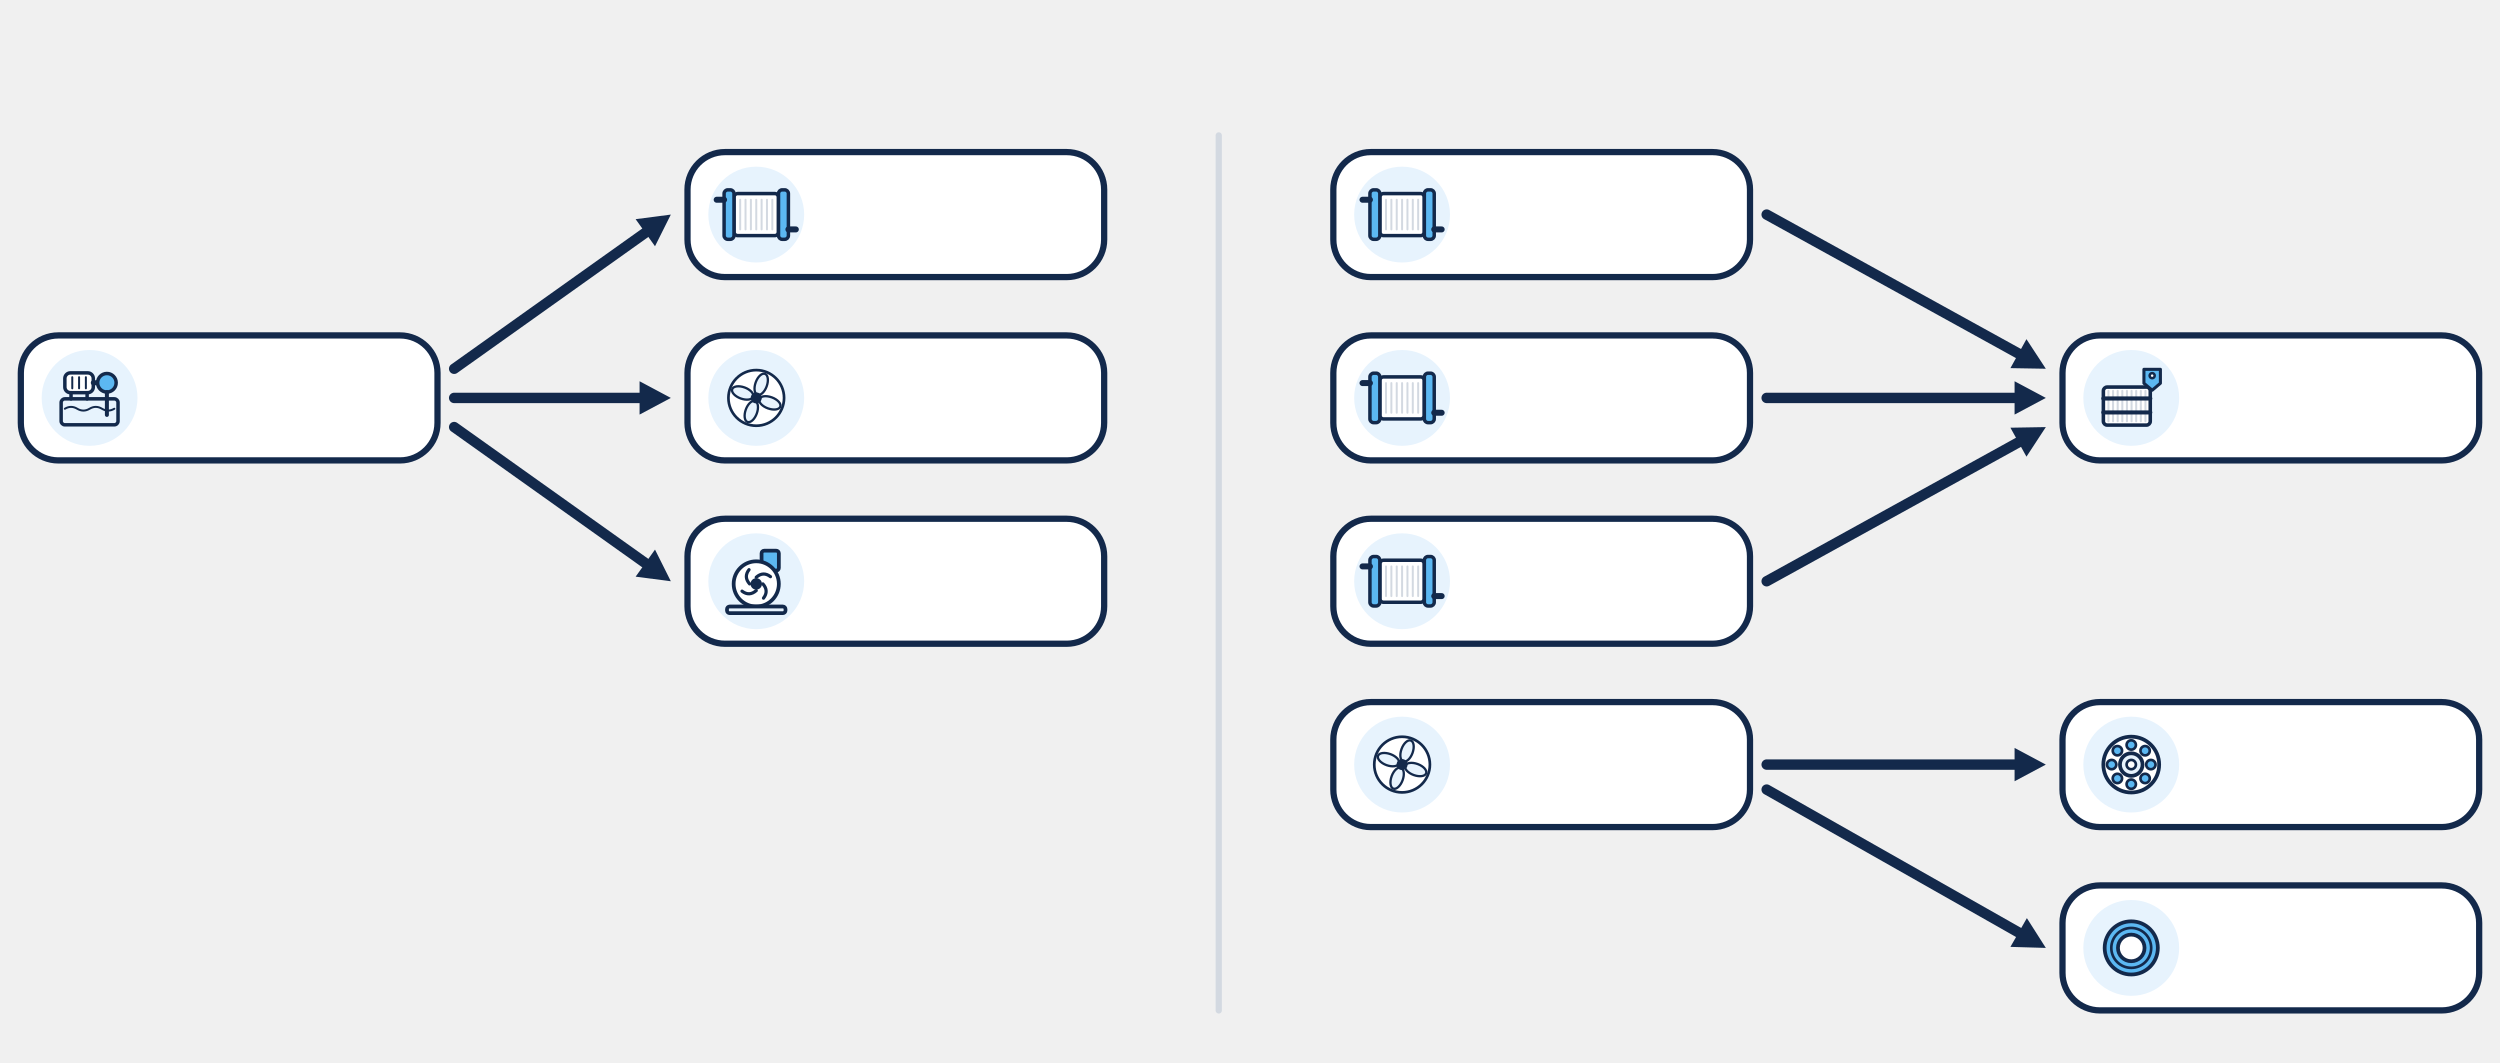
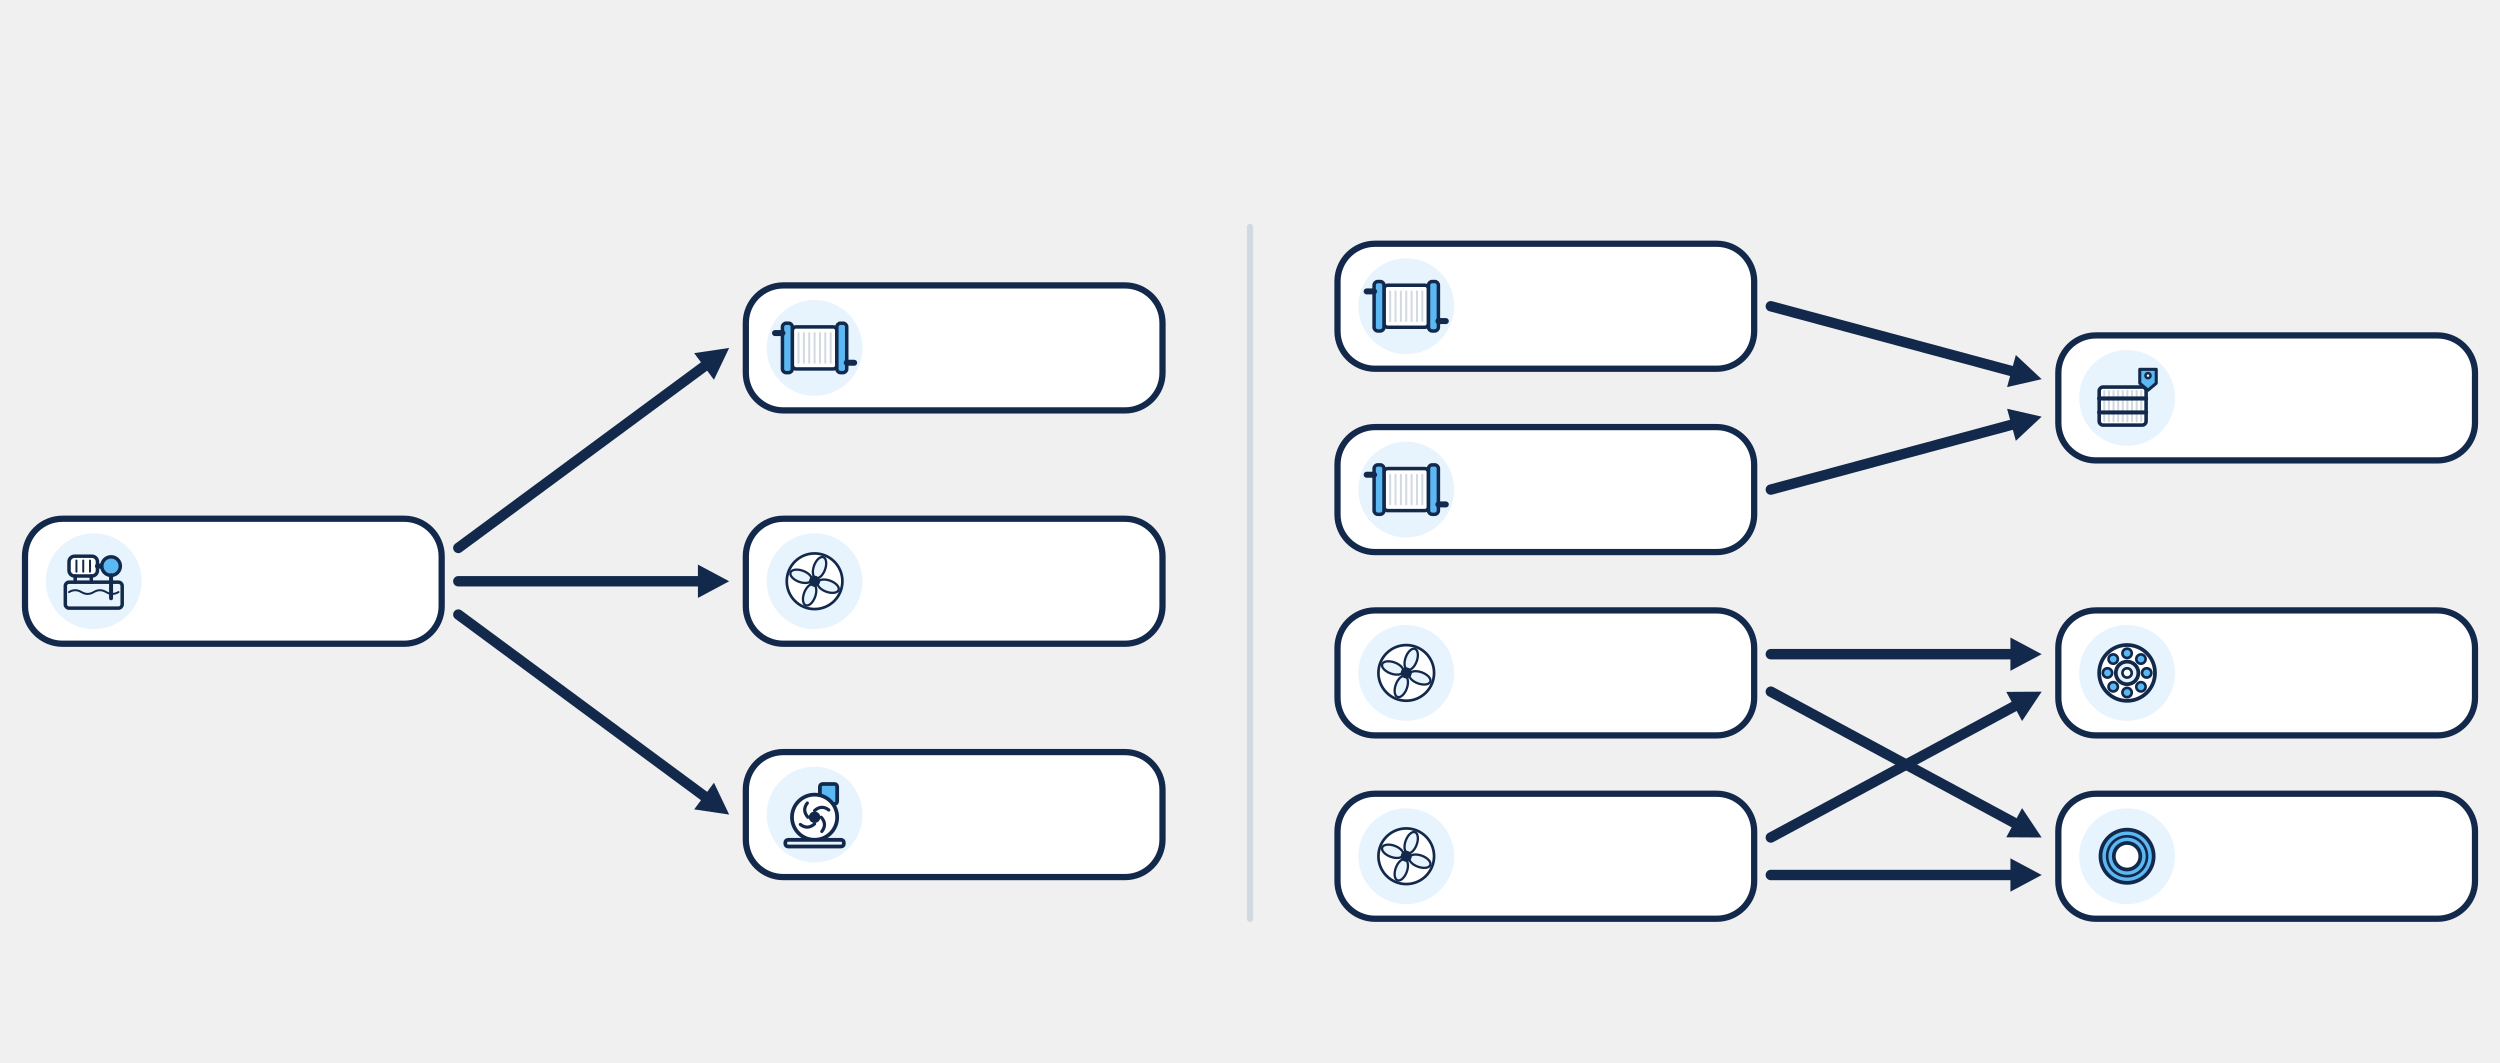
<svg xmlns="http://www.w3.org/2000/svg" viewBox="0 0 1200 510" width="1200" height="510">
-   <g transform="translate(0 25)">
-     <line x1="585.0" y1="40" x2="585.0" y2="460.0" stroke="#D3D9E1" stroke-width="3" fill="none" stroke-linecap="round" stroke-linejoin="round" />
-     <rect x="10.0" y="136.0" width="200" height="60" rx="18" ry="18" fill="#FFFFFF" stroke="#13294B" stroke-width="3" stroke-linecap="round" stroke-linejoin="round" />
-     <circle cx="43.0" cy="166" r="23.0" fill="#E7F3FD" stroke="none" stroke-width="0" stroke-linecap="round" stroke-linejoin="round" />
-     <g transform="translate(43.0 165.2581) scale(0.2967742)">
+   <g transform="translate(0 69)">
+     <line x1="600" y1="40" x2="600" y2="372.0" stroke="#D3D9E1" stroke-width="3" fill="none" stroke-linecap="round" stroke-linejoin="round" />
+     <rect x="12.0" y="180.0" width="200" height="60" rx="18" ry="18" fill="#FFFFFF" stroke="#13294B" stroke-width="3" stroke-linecap="round" stroke-linejoin="round" />
+     <circle cx="45.0" cy="210.0" r="23.0" fill="#E7F3FD" stroke="none" stroke-width="0" stroke-linecap="round" stroke-linejoin="round" />
+     <g transform="translate(45.0 209.2581) scale(0.2967742)">
      <rect x="-46" y="4" width="92" height="42" rx="6" ry="6" fill="#E7F3FD" stroke="#13294B" stroke-width="5.65" stroke-linecap="round" stroke-linejoin="round" />
      <path d="M -40,20 q 10,-6 20,0 t 20,0 t 20,0 t 20,0" stroke="#13294B" stroke-width="3.23" fill="none" stroke-linecap="round" stroke-linejoin="round" />
      <rect x="-40" y="-38" width="46" height="32" rx="9" ry="9" fill="#FFFFFF" stroke="#13294B" stroke-width="5.65" stroke-linecap="round" stroke-linejoin="round" />
      <line x1="-28" y1="-31" x2="-28" y2="-13" stroke="#13294B" stroke-width="3.23" fill="none" stroke-linecap="round" stroke-linejoin="round" />
      <line x1="-17" y1="-31" x2="-17" y2="-13" stroke="#13294B" stroke-width="3.23" fill="none" stroke-linecap="round" stroke-linejoin="round" />
      <line x1="-6" y1="-31" x2="-6" y2="-13" stroke="#13294B" stroke-width="3.23" fill="none" stroke-linecap="round" stroke-linejoin="round" />
      <line x1="6" y1="-22" x2="14" y2="-22" stroke="#13294B" stroke-width="8.07" fill="none" stroke-linecap="round" stroke-linejoin="round" />
      <circle cx="28" cy="-22" r="15" fill="#5CB8F2" stroke="#13294B" stroke-width="5.65" stroke-linecap="round" stroke-linejoin="round" />
      <line x1="28" y1="-7" x2="28" y2="30" stroke="#13294B" stroke-width="6.46" fill="none" stroke-linecap="round" stroke-linejoin="round" />
      <line x1="-30" y1="-6" x2="-30" y2="4" stroke="#13294B" stroke-width="5.65" fill="none" stroke-linecap="round" stroke-linejoin="round" />
      <line x1="-4" y1="-6" x2="-4" y2="4" stroke="#13294B" stroke-width="5.65" fill="none" stroke-linecap="round" stroke-linejoin="round" />
    </g>
-     <rect x="330.0" y="48.0" width="200" height="60" rx="18" ry="18" fill="#FFFFFF" stroke="#13294B" stroke-width="3" stroke-linecap="round" stroke-linejoin="round" />
-     <circle cx="363.0" cy="78" r="23.0" fill="#E7F3FD" stroke="none" stroke-width="0" stroke-linecap="round" stroke-linejoin="round" />
-     <g transform="translate(363.0 78) scale(0.2967742)">
+     <rect x="358.0" y="68.0" width="200" height="60" rx="18" ry="18" fill="#FFFFFF" stroke="#13294B" stroke-width="3" stroke-linecap="round" stroke-linejoin="round" />
+     <circle cx="391.0" cy="98.0" r="23.0" fill="#E7F3FD" stroke="none" stroke-width="0" stroke-linecap="round" stroke-linejoin="round" />
+     <g transform="translate(391.0 98.0) scale(0.2967742)">
      <rect x="-36" y="-34" width="72" height="68" rx="6" ry="6" fill="#FFFFFF" stroke="#13294B" stroke-width="5.65" stroke-linecap="round" stroke-linejoin="round" />
      <line x1="-26.0" y1="-24" x2="-26.0" y2="24" stroke="#D3D9E1" stroke-width="3.23" fill="none" stroke-linecap="round" stroke-linejoin="round" />
      <line x1="-17.333" y1="-24" x2="-17.333" y2="24" stroke="#D3D9E1" stroke-width="3.23" fill="none" stroke-linecap="round" stroke-linejoin="round" />
      <line x1="-8.667" y1="-24" x2="-8.667" y2="24" stroke="#D3D9E1" stroke-width="3.23" fill="none" stroke-linecap="round" stroke-linejoin="round" />
      <line x1="0.0" y1="-24" x2="0.0" y2="24" stroke="#D3D9E1" stroke-width="3.23" fill="none" stroke-linecap="round" stroke-linejoin="round" />
      <line x1="8.667" y1="-24" x2="8.667" y2="24" stroke="#D3D9E1" stroke-width="3.23" fill="none" stroke-linecap="round" stroke-linejoin="round" />
      <line x1="17.333" y1="-24" x2="17.333" y2="24" stroke="#D3D9E1" stroke-width="3.23" fill="none" stroke-linecap="round" stroke-linejoin="round" />
      <line x1="26.0" y1="-24" x2="26.0" y2="24" stroke="#D3D9E1" stroke-width="3.23" fill="none" stroke-linecap="round" stroke-linejoin="round" />
      <rect x="-52" y="-40" width="16" height="80" rx="6" ry="6" fill="#5CB8F2" stroke="#13294B" stroke-width="5.65" stroke-linecap="round" stroke-linejoin="round" />
      <rect x="36" y="-40" width="16" height="80" rx="6" ry="6" fill="#5CB8F2" stroke="#13294B" stroke-width="5.65" stroke-linecap="round" stroke-linejoin="round" />
      <line x1="-52" y1="-24" x2="-64" y2="-24" stroke="#13294B" stroke-width="9.69" fill="none" stroke-linecap="round" stroke-linejoin="round" />
      <line x1="52" y1="24" x2="64" y2="24" stroke="#13294B" stroke-width="9.69" fill="none" stroke-linecap="round" stroke-linejoin="round" />
    </g>
-     <path d="M 218.0,152.0 L 312.3,84.9" stroke="#13294B" stroke-width="5" fill="none" stroke-linecap="round" stroke-linejoin="round" />
-     <polygon points="322.0,78.0 314.4,93.2 305.1,80.2" fill="#13294B" stroke="none" stroke-width="0" stroke-linecap="round" stroke-linejoin="round" />
-     <rect x="330.0" y="136.0" width="200" height="60" rx="18" ry="18" fill="#FFFFFF" stroke="#13294B" stroke-width="3" stroke-linecap="round" stroke-linejoin="round" />
-     <circle cx="363.0" cy="166" r="23.0" fill="#E7F3FD" stroke="none" stroke-width="0" stroke-linecap="round" stroke-linejoin="round" />
-     <g transform="translate(363.0 166) scale(0.3709677)">
+     <path d="M 220.0,194.0 L 340.4,105.1" stroke="#13294B" stroke-width="5" fill="none" stroke-linecap="round" stroke-linejoin="round" />
+     <polygon points="350.0,98.0 342.7,113.3 333.2,100.5" fill="#13294B" stroke="none" stroke-width="0" stroke-linecap="round" stroke-linejoin="round" />
+     <rect x="358.0" y="180.0" width="200" height="60" rx="18" ry="18" fill="#FFFFFF" stroke="#13294B" stroke-width="3" stroke-linecap="round" stroke-linejoin="round" />
+     <circle cx="391.0" cy="210.0" r="23.0" fill="#E7F3FD" stroke="none" stroke-width="0" stroke-linecap="round" stroke-linejoin="round" />
+     <g transform="translate(391.0 210.0) scale(0.3709677)">
      <circle cx="0" cy="0" r="36" fill="#FFFFFF" stroke="#13294B" stroke-width="3.50" stroke-linecap="round" stroke-linejoin="round" />
      <ellipse cx="0" cy="-18.72" rx="7.56" ry="14.4" fill="#E7F3FD" stroke="#13294B" stroke-width="3.00" transform="rotate(20.0 0 0)" stroke-linecap="round" stroke-linejoin="round" />
      <ellipse cx="0" cy="-18.72" rx="7.56" ry="14.4" fill="#E7F3FD" stroke="#13294B" stroke-width="3.00" transform="rotate(110.0 0 0)" stroke-linecap="round" stroke-linejoin="round" />
      <ellipse cx="0" cy="-18.72" rx="7.56" ry="14.4" fill="#E7F3FD" stroke="#13294B" stroke-width="3.00" transform="rotate(200.0 0 0)" stroke-linecap="round" stroke-linejoin="round" />
      <ellipse cx="0" cy="-18.72" rx="7.56" ry="14.4" fill="#E7F3FD" stroke="#13294B" stroke-width="3.00" transform="rotate(290.0 0 0)" stroke-linecap="round" stroke-linejoin="round" />
      <circle cx="0" cy="0" r="6.12" fill="#13294B" stroke="#13294B" stroke-width="2.00" stroke-linecap="round" stroke-linejoin="round" />
    </g>
-     <path d="M 218.0,166.0 L 310.1,166.0" stroke="#13294B" stroke-width="5" fill="none" stroke-linecap="round" stroke-linejoin="round" />
-     <polygon points="322.0,166.0 307.0,174.0 307.0,158.0" fill="#13294B" stroke="none" stroke-width="0" stroke-linecap="round" stroke-linejoin="round" />
-     <rect x="330.0" y="224.0" width="200" height="60" rx="18" ry="18" fill="#FFFFFF" stroke="#13294B" stroke-width="3" stroke-linecap="round" stroke-linejoin="round" />
-     <circle cx="363.0" cy="254" r="23.0" fill="#E7F3FD" stroke="none" stroke-width="0" stroke-linecap="round" stroke-linejoin="round" />
-     <g transform="translate(363.0 254) scale(0.3190323)">
+     <path d="M 220.0,210.0 L 338.1,210.0" stroke="#13294B" stroke-width="5" fill="none" stroke-linecap="round" stroke-linejoin="round" />
+     <polygon points="350.0,210.0 335.0,218.0 335.0,202.0" fill="#13294B" stroke="none" stroke-width="0" stroke-linecap="round" stroke-linejoin="round" />
+     <rect x="358.0" y="292.0" width="200" height="60" rx="18" ry="18" fill="#FFFFFF" stroke="#13294B" stroke-width="3" stroke-linecap="round" stroke-linejoin="round" />
+     <circle cx="391.0" cy="322.0" r="23.0" fill="#E7F3FD" stroke="none" stroke-width="0" stroke-linecap="round" stroke-linejoin="round" />
+     <g transform="translate(391.0 322.0) scale(0.3190323)">
      <rect x="8" y="-46" width="26" height="30" rx="4" ry="4" fill="#5CB8F2" stroke="#13294B" stroke-width="5.65" stroke-linecap="round" stroke-linejoin="round" />
      <circle cx="0" cy="4" r="34" fill="#FFFFFF" stroke="#13294B" stroke-width="5.65" stroke-linecap="round" stroke-linejoin="round" />
      <rect x="-44" y="38" width="88" height="10" rx="4" ry="4" fill="#E7F3FD" stroke="#13294B" stroke-width="5.65" stroke-linecap="round" stroke-linejoin="round" />
      <path d="M 10.0,4.0 Q 19.3,14.5 10.9,25.4" stroke="#13294B" stroke-width="4.84" fill="none" stroke-linecap="round" stroke-linejoin="round" />
      <path d="M 0.0,14.0 Q -10.5,23.3 -21.4,14.9" stroke="#13294B" stroke-width="4.84" fill="none" stroke-linecap="round" stroke-linejoin="round" />
      <path d="M -10.0,4.0 Q -19.3,-6.5 -10.9,-17.4" stroke="#13294B" stroke-width="4.84" fill="none" stroke-linecap="round" stroke-linejoin="round" />
      <path d="M -0.0,-6.0 Q 10.5,-15.3 21.4,-6.9" stroke="#13294B" stroke-width="4.84" fill="none" stroke-linecap="round" stroke-linejoin="round" />
      <circle cx="0" cy="4" r="7" fill="#13294B" stroke="#13294B" stroke-width="3.23" stroke-linecap="round" stroke-linejoin="round" />
    </g>
-     <path d="M 218.0,180.0 L 312.3,247.1" stroke="#13294B" stroke-width="5" fill="none" stroke-linecap="round" stroke-linejoin="round" />
-     <polygon points="322.0,254.0 305.1,251.8 314.4,238.8" fill="#13294B" stroke="none" stroke-width="0" stroke-linecap="round" stroke-linejoin="round" />
-     <rect x="640.0" y="48.0" width="200" height="60" rx="18" ry="18" fill="#FFFFFF" stroke="#13294B" stroke-width="3" stroke-linecap="round" stroke-linejoin="round" />
-     <circle cx="673.0" cy="78" r="23.0" fill="#E7F3FD" stroke="none" stroke-width="0" stroke-linecap="round" stroke-linejoin="round" />
-     <g transform="translate(673.0 78) scale(0.2967742)">
+     <path d="M 220.0,226.0 L 340.4,314.9" stroke="#13294B" stroke-width="5" fill="none" stroke-linecap="round" stroke-linejoin="round" />
+     <polygon points="350.0,322.0 333.2,319.5 342.7,306.7" fill="#13294B" stroke="none" stroke-width="0" stroke-linecap="round" stroke-linejoin="round" />
+     <rect x="642.0" y="48.0" width="200" height="60" rx="18" ry="18" fill="#FFFFFF" stroke="#13294B" stroke-width="3" stroke-linecap="round" stroke-linejoin="round" />
+     <circle cx="675.0" cy="78" r="23.0" fill="#E7F3FD" stroke="none" stroke-width="0" stroke-linecap="round" stroke-linejoin="round" />
+     <g transform="translate(675.0 78) scale(0.2967742)">
      <rect x="-36" y="-34" width="72" height="68" rx="6" ry="6" fill="#FFFFFF" stroke="#13294B" stroke-width="5.65" stroke-linecap="round" stroke-linejoin="round" />
      <line x1="-26.0" y1="-24" x2="-26.0" y2="24" stroke="#D3D9E1" stroke-width="3.23" fill="none" stroke-linecap="round" stroke-linejoin="round" />
      <line x1="-17.333" y1="-24" x2="-17.333" y2="24" stroke="#D3D9E1" stroke-width="3.23" fill="none" stroke-linecap="round" stroke-linejoin="round" />
      <line x1="-8.667" y1="-24" x2="-8.667" y2="24" stroke="#D3D9E1" stroke-width="3.23" fill="none" stroke-linecap="round" stroke-linejoin="round" />
      <line x1="0.0" y1="-24" x2="0.0" y2="24" stroke="#D3D9E1" stroke-width="3.23" fill="none" stroke-linecap="round" stroke-linejoin="round" />
      <line x1="8.667" y1="-24" x2="8.667" y2="24" stroke="#D3D9E1" stroke-width="3.23" fill="none" stroke-linecap="round" stroke-linejoin="round" />
      <line x1="17.333" y1="-24" x2="17.333" y2="24" stroke="#D3D9E1" stroke-width="3.23" fill="none" stroke-linecap="round" stroke-linejoin="round" />
      <line x1="26.0" y1="-24" x2="26.0" y2="24" stroke="#D3D9E1" stroke-width="3.23" fill="none" stroke-linecap="round" stroke-linejoin="round" />
      <rect x="-52" y="-40" width="16" height="80" rx="6" ry="6" fill="#5CB8F2" stroke="#13294B" stroke-width="5.65" stroke-linecap="round" stroke-linejoin="round" />
      <rect x="36" y="-40" width="16" height="80" rx="6" ry="6" fill="#5CB8F2" stroke="#13294B" stroke-width="5.65" stroke-linecap="round" stroke-linejoin="round" />
      <line x1="-52" y1="-24" x2="-64" y2="-24" stroke="#13294B" stroke-width="9.69" fill="none" stroke-linecap="round" stroke-linejoin="round" />
      <line x1="52" y1="24" x2="64" y2="24" stroke="#13294B" stroke-width="9.69" fill="none" stroke-linecap="round" stroke-linejoin="round" />
    </g>
-     <rect x="640.0" y="136.0" width="200" height="60" rx="18" ry="18" fill="#FFFFFF" stroke="#13294B" stroke-width="3" stroke-linecap="round" stroke-linejoin="round" />
-     <circle cx="673.0" cy="166" r="23.0" fill="#E7F3FD" stroke="none" stroke-width="0" stroke-linecap="round" stroke-linejoin="round" />
-     <g transform="translate(673.0 166) scale(0.2967742)">
+     <rect x="642.0" y="136.0" width="200" height="60" rx="18" ry="18" fill="#FFFFFF" stroke="#13294B" stroke-width="3" stroke-linecap="round" stroke-linejoin="round" />
+     <circle cx="675.0" cy="166" r="23.0" fill="#E7F3FD" stroke="none" stroke-width="0" stroke-linecap="round" stroke-linejoin="round" />
+     <g transform="translate(675.0 166) scale(0.2967742)">
      <rect x="-36" y="-34" width="72" height="68" rx="6" ry="6" fill="#FFFFFF" stroke="#13294B" stroke-width="5.65" stroke-linecap="round" stroke-linejoin="round" />
      <line x1="-26.0" y1="-24" x2="-26.0" y2="24" stroke="#D3D9E1" stroke-width="3.23" fill="none" stroke-linecap="round" stroke-linejoin="round" />
      <line x1="-17.333" y1="-24" x2="-17.333" y2="24" stroke="#D3D9E1" stroke-width="3.23" fill="none" stroke-linecap="round" stroke-linejoin="round" />
      <line x1="-8.667" y1="-24" x2="-8.667" y2="24" stroke="#D3D9E1" stroke-width="3.23" fill="none" stroke-linecap="round" stroke-linejoin="round" />
      <line x1="0.0" y1="-24" x2="0.0" y2="24" stroke="#D3D9E1" stroke-width="3.23" fill="none" stroke-linecap="round" stroke-linejoin="round" />
      <line x1="8.667" y1="-24" x2="8.667" y2="24" stroke="#D3D9E1" stroke-width="3.23" fill="none" stroke-linecap="round" stroke-linejoin="round" />
      <line x1="17.333" y1="-24" x2="17.333" y2="24" stroke="#D3D9E1" stroke-width="3.23" fill="none" stroke-linecap="round" stroke-linejoin="round" />
      <line x1="26.0" y1="-24" x2="26.0" y2="24" stroke="#D3D9E1" stroke-width="3.23" fill="none" stroke-linecap="round" stroke-linejoin="round" />
      <rect x="-52" y="-40" width="16" height="80" rx="6" ry="6" fill="#5CB8F2" stroke="#13294B" stroke-width="5.65" stroke-linecap="round" stroke-linejoin="round" />
      <rect x="36" y="-40" width="16" height="80" rx="6" ry="6" fill="#5CB8F2" stroke="#13294B" stroke-width="5.65" stroke-linecap="round" stroke-linejoin="round" />
      <line x1="-52" y1="-24" x2="-64" y2="-24" stroke="#13294B" stroke-width="9.69" fill="none" stroke-linecap="round" stroke-linejoin="round" />
      <line x1="52" y1="24" x2="64" y2="24" stroke="#13294B" stroke-width="9.69" fill="none" stroke-linecap="round" stroke-linejoin="round" />
    </g>
-     <rect x="640.0" y="224.0" width="200" height="60" rx="18" ry="18" fill="#FFFFFF" stroke="#13294B" stroke-width="3" stroke-linecap="round" stroke-linejoin="round" />
-     <circle cx="673.0" cy="254" r="23.0" fill="#E7F3FD" stroke="none" stroke-width="0" stroke-linecap="round" stroke-linejoin="round" />
-     <g transform="translate(673.0 254) scale(0.2967742)">
-       <rect x="-36" y="-34" width="72" height="68" rx="6" ry="6" fill="#FFFFFF" stroke="#13294B" stroke-width="5.65" stroke-linecap="round" stroke-linejoin="round" />
-       <line x1="-26.0" y1="-24" x2="-26.0" y2="24" stroke="#D3D9E1" stroke-width="3.23" fill="none" stroke-linecap="round" stroke-linejoin="round" />
-       <line x1="-17.333" y1="-24" x2="-17.333" y2="24" stroke="#D3D9E1" stroke-width="3.23" fill="none" stroke-linecap="round" stroke-linejoin="round" />
-       <line x1="-8.667" y1="-24" x2="-8.667" y2="24" stroke="#D3D9E1" stroke-width="3.23" fill="none" stroke-linecap="round" stroke-linejoin="round" />
-       <line x1="0.0" y1="-24" x2="0.0" y2="24" stroke="#D3D9E1" stroke-width="3.23" fill="none" stroke-linecap="round" stroke-linejoin="round" />
-       <line x1="8.667" y1="-24" x2="8.667" y2="24" stroke="#D3D9E1" stroke-width="3.23" fill="none" stroke-linecap="round" stroke-linejoin="round" />
-       <line x1="17.333" y1="-24" x2="17.333" y2="24" stroke="#D3D9E1" stroke-width="3.23" fill="none" stroke-linecap="round" stroke-linejoin="round" />
-       <line x1="26.0" y1="-24" x2="26.0" y2="24" stroke="#D3D9E1" stroke-width="3.23" fill="none" stroke-linecap="round" stroke-linejoin="round" />
-       <rect x="-52" y="-40" width="16" height="80" rx="6" ry="6" fill="#5CB8F2" stroke="#13294B" stroke-width="5.65" stroke-linecap="round" stroke-linejoin="round" />
-       <rect x="36" y="-40" width="16" height="80" rx="6" ry="6" fill="#5CB8F2" stroke="#13294B" stroke-width="5.65" stroke-linecap="round" stroke-linejoin="round" />
-       <line x1="-52" y1="-24" x2="-64" y2="-24" stroke="#13294B" stroke-width="9.69" fill="none" stroke-linecap="round" stroke-linejoin="round" />
-       <line x1="52" y1="24" x2="64" y2="24" stroke="#13294B" stroke-width="9.69" fill="none" stroke-linecap="round" stroke-linejoin="round" />
-     </g>
-     <rect x="640.0" y="312.0" width="200" height="60" rx="18" ry="18" fill="#FFFFFF" stroke="#13294B" stroke-width="3" stroke-linecap="round" stroke-linejoin="round" />
-     <circle cx="673.0" cy="342" r="23.0" fill="#E7F3FD" stroke="none" stroke-width="0" stroke-linecap="round" stroke-linejoin="round" />
-     <g transform="translate(673.0 342) scale(0.3709677)">
+     <rect x="642.0" y="224.0" width="200" height="60" rx="18" ry="18" fill="#FFFFFF" stroke="#13294B" stroke-width="3" stroke-linecap="round" stroke-linejoin="round" />
+     <circle cx="675.0" cy="254" r="23.0" fill="#E7F3FD" stroke="none" stroke-width="0" stroke-linecap="round" stroke-linejoin="round" />
+     <g transform="translate(675.0 254) scale(0.3709677)">
      <circle cx="0" cy="0" r="36" fill="#FFFFFF" stroke="#13294B" stroke-width="3.50" stroke-linecap="round" stroke-linejoin="round" />
      <ellipse cx="0" cy="-18.72" rx="7.56" ry="14.4" fill="#E7F3FD" stroke="#13294B" stroke-width="3.00" transform="rotate(20.0 0 0)" stroke-linecap="round" stroke-linejoin="round" />
      <ellipse cx="0" cy="-18.72" rx="7.56" ry="14.4" fill="#E7F3FD" stroke="#13294B" stroke-width="3.00" transform="rotate(110.0 0 0)" stroke-linecap="round" stroke-linejoin="round" />
      <ellipse cx="0" cy="-18.72" rx="7.56" ry="14.4" fill="#E7F3FD" stroke="#13294B" stroke-width="3.00" transform="rotate(200.0 0 0)" stroke-linecap="round" stroke-linejoin="round" />
      <ellipse cx="0" cy="-18.72" rx="7.56" ry="14.4" fill="#E7F3FD" stroke="#13294B" stroke-width="3.00" transform="rotate(290.0 0 0)" stroke-linecap="round" stroke-linejoin="round" />
      <circle cx="0" cy="0" r="6.12" fill="#13294B" stroke="#13294B" stroke-width="2.00" stroke-linecap="round" stroke-linejoin="round" />
    </g>
-     <rect x="990.0" y="136.0" width="200" height="60" rx="18" ry="18" fill="#FFFFFF" stroke="#13294B" stroke-width="3" stroke-linecap="round" stroke-linejoin="round" />
-     <circle cx="1023.0" cy="166" r="23.0" fill="#E7F3FD" stroke="none" stroke-width="0" stroke-linecap="round" stroke-linejoin="round" />
-     <g transform="translate(1023.0 167.4839) scale(0.3041935)">
+     <rect x="642.0" y="312.0" width="200" height="60" rx="18" ry="18" fill="#FFFFFF" stroke="#13294B" stroke-width="3" stroke-linecap="round" stroke-linejoin="round" />
+     <circle cx="675.0" cy="342" r="23.0" fill="#E7F3FD" stroke="none" stroke-width="0" stroke-linecap="round" stroke-linejoin="round" />
+     <g transform="translate(675.0 342) scale(0.3709677)">
+       <circle cx="0" cy="0" r="36" fill="#FFFFFF" stroke="#13294B" stroke-width="3.50" stroke-linecap="round" stroke-linejoin="round" />
+       <ellipse cx="0" cy="-18.72" rx="7.56" ry="14.4" fill="#E7F3FD" stroke="#13294B" stroke-width="3.00" transform="rotate(20.0 0 0)" stroke-linecap="round" stroke-linejoin="round" />
+       <ellipse cx="0" cy="-18.72" rx="7.56" ry="14.4" fill="#E7F3FD" stroke="#13294B" stroke-width="3.00" transform="rotate(110.0 0 0)" stroke-linecap="round" stroke-linejoin="round" />
+       <ellipse cx="0" cy="-18.72" rx="7.56" ry="14.4" fill="#E7F3FD" stroke="#13294B" stroke-width="3.00" transform="rotate(200.0 0 0)" stroke-linecap="round" stroke-linejoin="round" />
+       <ellipse cx="0" cy="-18.72" rx="7.56" ry="14.4" fill="#E7F3FD" stroke="#13294B" stroke-width="3.00" transform="rotate(290.0 0 0)" stroke-linecap="round" stroke-linejoin="round" />
+       <circle cx="0" cy="0" r="6.12" fill="#13294B" stroke="#13294B" stroke-width="2.00" stroke-linecap="round" stroke-linejoin="round" />
+     </g>
+     <rect x="988.0" y="92.0" width="200" height="60" rx="18" ry="18" fill="#FFFFFF" stroke="#13294B" stroke-width="3" stroke-linecap="round" stroke-linejoin="round" />
+     <circle cx="1021.0" cy="122.0" r="23.0" fill="#E7F3FD" stroke="none" stroke-width="0" stroke-linecap="round" stroke-linejoin="round" />
+     <g transform="translate(1021.0 123.4839) scale(0.3041935)">
      <rect x="-44" y="-22" width="74" height="60" rx="6" ry="6" fill="#FFFFFF" stroke="#13294B" stroke-width="5.65" stroke-linecap="round" stroke-linejoin="round" />
      <line x1="-36.0" y1="-16" x2="-36.0" y2="32" stroke="#D3D9E1" stroke-width="3.23" fill="none" stroke-linecap="round" stroke-linejoin="round" />
      <line x1="-28.7" y1="-16" x2="-28.7" y2="32" stroke="#D3D9E1" stroke-width="3.23" fill="none" stroke-linecap="round" stroke-linejoin="round" />
      <line x1="-21.4" y1="-16" x2="-21.4" y2="32" stroke="#D3D9E1" stroke-width="3.23" fill="none" stroke-linecap="round" stroke-linejoin="round" />
      <line x1="-14.1" y1="-16" x2="-14.1" y2="32" stroke="#D3D9E1" stroke-width="3.23" fill="none" stroke-linecap="round" stroke-linejoin="round" />
      <line x1="-6.8" y1="-16" x2="-6.8" y2="32" stroke="#D3D9E1" stroke-width="3.23" fill="none" stroke-linecap="round" stroke-linejoin="round" />
      <line x1="0.5" y1="-16" x2="0.5" y2="32" stroke="#D3D9E1" stroke-width="3.23" fill="none" stroke-linecap="round" stroke-linejoin="round" />
      <line x1="7.8" y1="-16" x2="7.8" y2="32" stroke="#D3D9E1" stroke-width="3.23" fill="none" stroke-linecap="round" stroke-linejoin="round" />
      <line x1="15.1" y1="-16" x2="15.1" y2="32" stroke="#D3D9E1" stroke-width="3.23" fill="none" stroke-linecap="round" stroke-linejoin="round" />
      <line x1="22.4" y1="-16" x2="22.4" y2="32" stroke="#D3D9E1" stroke-width="3.23" fill="none" stroke-linecap="round" stroke-linejoin="round" />
      <line x1="-44" y1="-4" x2="30" y2="-4" stroke="#13294B" stroke-width="6.46" fill="none" stroke-linecap="round" stroke-linejoin="round" />
      <line x1="-44" y1="18" x2="30" y2="18" stroke="#13294B" stroke-width="6.46" fill="none" stroke-linecap="round" stroke-linejoin="round" />
      <path d="M 20,-50 L 46,-50 L 46,-28 L 33,-17 L 20,-28 Z" stroke="#13294B" stroke-width="4.84" fill="#5CB8F2" stroke-linecap="round" stroke-linejoin="round" />
      <circle cx="33" cy="-40" r="4" fill="#FFFFFF" stroke="#13294B" stroke-width="4.04" stroke-linecap="round" stroke-linejoin="round" />
    </g>
-     <rect x="990.0" y="312.0" width="200" height="60" rx="18" ry="18" fill="#FFFFFF" stroke="#13294B" stroke-width="3" stroke-linecap="round" stroke-linejoin="round" />
-     <circle cx="1023.0" cy="342" r="23.0" fill="#E7F3FD" stroke="none" stroke-width="0" stroke-linecap="round" stroke-linejoin="round" />
-     <g transform="translate(1023.0 342) scale(0.3190323)">
+     <rect x="988.0" y="224.0" width="200" height="60" rx="18" ry="18" fill="#FFFFFF" stroke="#13294B" stroke-width="3" stroke-linecap="round" stroke-linejoin="round" />
+     <circle cx="1021.0" cy="254" r="23.0" fill="#E7F3FD" stroke="none" stroke-width="0" stroke-linecap="round" stroke-linejoin="round" />
+     <g transform="translate(1021.0 254) scale(0.3190323)">
      <circle cx="0" cy="0" r="42" fill="#FFFFFF" stroke="#13294B" stroke-width="5.65" stroke-linecap="round" stroke-linejoin="round" />
      <circle cx="0" cy="0" r="17" fill="#E7F3FD" stroke="#13294B" stroke-width="5.65" stroke-linecap="round" stroke-linejoin="round" />
      <circle cx="29.5" cy="0.0" r="7" fill="#5CB8F2" stroke="#13294B" stroke-width="4.04" stroke-linecap="round" stroke-linejoin="round" />
      <circle cx="20.86" cy="20.86" r="7" fill="#5CB8F2" stroke="#13294B" stroke-width="4.04" stroke-linecap="round" stroke-linejoin="round" />
      <circle cx="1.8063540287423458e-15" cy="29.5" r="7" fill="#5CB8F2" stroke="#13294B" stroke-width="4.04" stroke-linecap="round" stroke-linejoin="round" />
      <circle cx="-20.86" cy="20.86" r="7" fill="#5CB8F2" stroke="#13294B" stroke-width="4.04" stroke-linecap="round" stroke-linejoin="round" />
      <circle cx="-29.5" cy="3.6127080574846916e-15" r="7" fill="#5CB8F2" stroke="#13294B" stroke-width="4.04" stroke-linecap="round" stroke-linejoin="round" />
      <circle cx="-20.86" cy="-20.86" r="7" fill="#5CB8F2" stroke="#13294B" stroke-width="4.04" stroke-linecap="round" stroke-linejoin="round" />
      <circle cx="-5.4190620862270374e-15" cy="-29.5" r="7" fill="#5CB8F2" stroke="#13294B" stroke-width="4.04" stroke-linecap="round" stroke-linejoin="round" />
      <circle cx="20.86" cy="-20.86" r="7" fill="#5CB8F2" stroke="#13294B" stroke-width="4.04" stroke-linecap="round" stroke-linejoin="round" />
      <circle cx="0" cy="0" r="7" fill="#FFFFFF" stroke="#13294B" stroke-width="4.04" stroke-linecap="round" stroke-linejoin="round" />
    </g>
-     <rect x="990.0" y="400.0" width="200" height="60" rx="18" ry="18" fill="#FFFFFF" stroke="#13294B" stroke-width="3" stroke-linecap="round" stroke-linejoin="round" />
-     <circle cx="1023.0" cy="430" r="23.0" fill="#E7F3FD" stroke="none" stroke-width="0" stroke-linecap="round" stroke-linejoin="round" />
-     <g transform="translate(1023.0 430) scale(0.3190323)">
+     <rect x="988.0" y="312.0" width="200" height="60" rx="18" ry="18" fill="#FFFFFF" stroke="#13294B" stroke-width="3" stroke-linecap="round" stroke-linejoin="round" />
+     <circle cx="1021.0" cy="342" r="23.0" fill="#E7F3FD" stroke="none" stroke-width="0" stroke-linecap="round" stroke-linejoin="round" />
+     <g transform="translate(1021.0 342) scale(0.3190323)">
      <circle cx="0" cy="0" r="40" fill="#5CB8F2" stroke="#13294B" stroke-width="5.65" stroke-linecap="round" stroke-linejoin="round" />
      <circle cx="0" cy="0" r="30" fill="none" stroke="#13294B" stroke-width="4.04" stroke-linecap="round" stroke-linejoin="round" />
      <circle cx="0" cy="0" r="20" fill="#FFFFFF" stroke="#13294B" stroke-width="5.65" stroke-linecap="round" stroke-linejoin="round" />
    </g>
-     <path d="M 848.0,78.0 L 971.6,146.2" stroke="#13294B" stroke-width="5" fill="none" stroke-linecap="round" stroke-linejoin="round" />
-     <polygon points="982.0,152.0 965.0,151.7 972.7,137.8" fill="#13294B" stroke="none" stroke-width="0" stroke-linecap="round" stroke-linejoin="round" />
-     <path d="M 848.0,166.0 L 970.1,166.0" stroke="#13294B" stroke-width="5" fill="none" stroke-linecap="round" stroke-linejoin="round" />
-     <polygon points="982.0,166.0 967.0,174.0 967.0,158.0" fill="#13294B" stroke="none" stroke-width="0" stroke-linecap="round" stroke-linejoin="round" />
-     <path d="M 848.0,254.0 L 971.6,185.8" stroke="#13294B" stroke-width="5" fill="none" stroke-linecap="round" stroke-linejoin="round" />
-     <polygon points="982.0,180.0 972.7,194.2 965.0,180.3" fill="#13294B" stroke="none" stroke-width="0" stroke-linecap="round" stroke-linejoin="round" />
-     <path d="M 848.0,342.0 L 970.1,342.0" stroke="#13294B" stroke-width="5" fill="none" stroke-linecap="round" stroke-linejoin="round" />
-     <polygon points="982.0,342.0 967.0,350.0 967.0,334.0" fill="#13294B" stroke="none" stroke-width="0" stroke-linecap="round" stroke-linejoin="round" />
-     <path d="M 848.0,354.0 L 971.6,424.1" stroke="#13294B" stroke-width="5" fill="none" stroke-linecap="round" stroke-linejoin="round" />
-     <polygon points="982.0,430.0 965.0,429.5 972.9,415.7" fill="#13294B" stroke="none" stroke-width="0" stroke-linecap="round" stroke-linejoin="round" />
+     <path d="M 850.0,78.0 L 968.5,109.9" stroke="#13294B" stroke-width="5" fill="none" stroke-linecap="round" stroke-linejoin="round" />
+     <polygon points="980.0,113.0 963.4,116.8 967.6,101.4" fill="#13294B" stroke="none" stroke-width="0" stroke-linecap="round" stroke-linejoin="round" />
+     <path d="M 850.0,166.0 L 968.5,134.1" stroke="#13294B" stroke-width="5" fill="none" stroke-linecap="round" stroke-linejoin="round" />
+     <polygon points="980.0,131.0 967.6,142.6 963.4,127.2" fill="#13294B" stroke="none" stroke-width="0" stroke-linecap="round" stroke-linejoin="round" />
+     <path d="M 850.0,245.0 L 968.1,245.0" stroke="#13294B" stroke-width="5" fill="none" stroke-linecap="round" stroke-linejoin="round" />
+     <polygon points="980.0,245.0 965.0,253.0 965.0,237.0" fill="#13294B" stroke="none" stroke-width="0" stroke-linecap="round" stroke-linejoin="round" />
+     <path d="M 850.0,263.0 L 969.5,327.4" stroke="#13294B" stroke-width="5" fill="none" stroke-linecap="round" stroke-linejoin="round" />
+     <polygon points="980.0,333.0 963.0,332.9 970.6,318.9" fill="#13294B" stroke="none" stroke-width="0" stroke-linecap="round" stroke-linejoin="round" />
+     <path d="M 850.0,333.0 L 969.5,268.6" stroke="#13294B" stroke-width="5" fill="none" stroke-linecap="round" stroke-linejoin="round" />
+     <polygon points="980.0,263.0 970.6,277.1 963.0,263.1" fill="#13294B" stroke="none" stroke-width="0" stroke-linecap="round" stroke-linejoin="round" />
+     <path d="M 850.0,351.0 L 968.1,351.0" stroke="#13294B" stroke-width="5" fill="none" stroke-linecap="round" stroke-linejoin="round" />
+     <polygon points="980.0,351.0 965.0,359.0 965.0,343.0" fill="#13294B" stroke="none" stroke-width="0" stroke-linecap="round" stroke-linejoin="round" />
  </g>
</svg>
